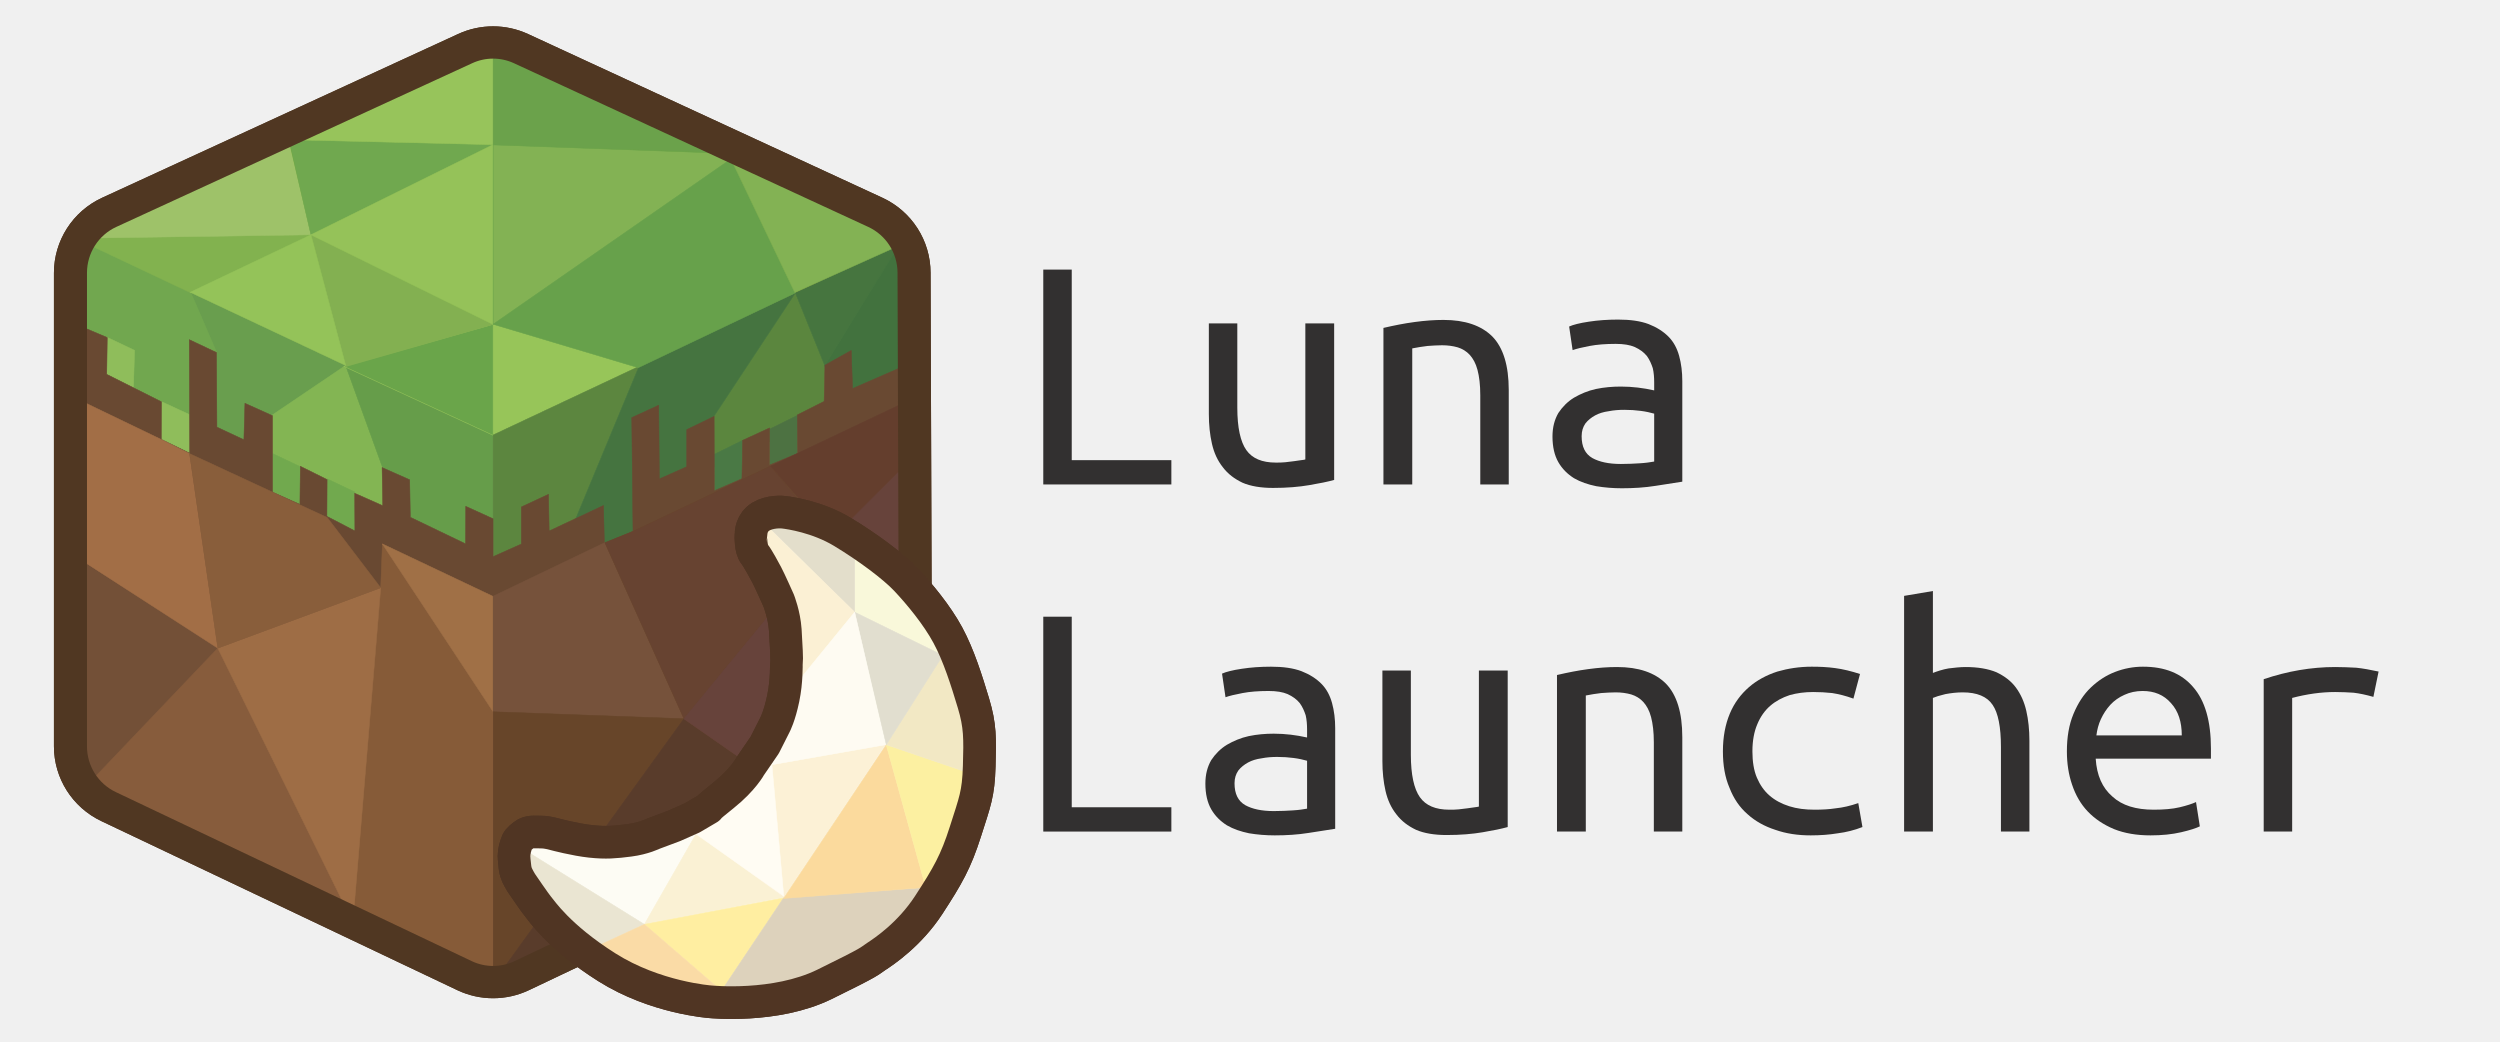
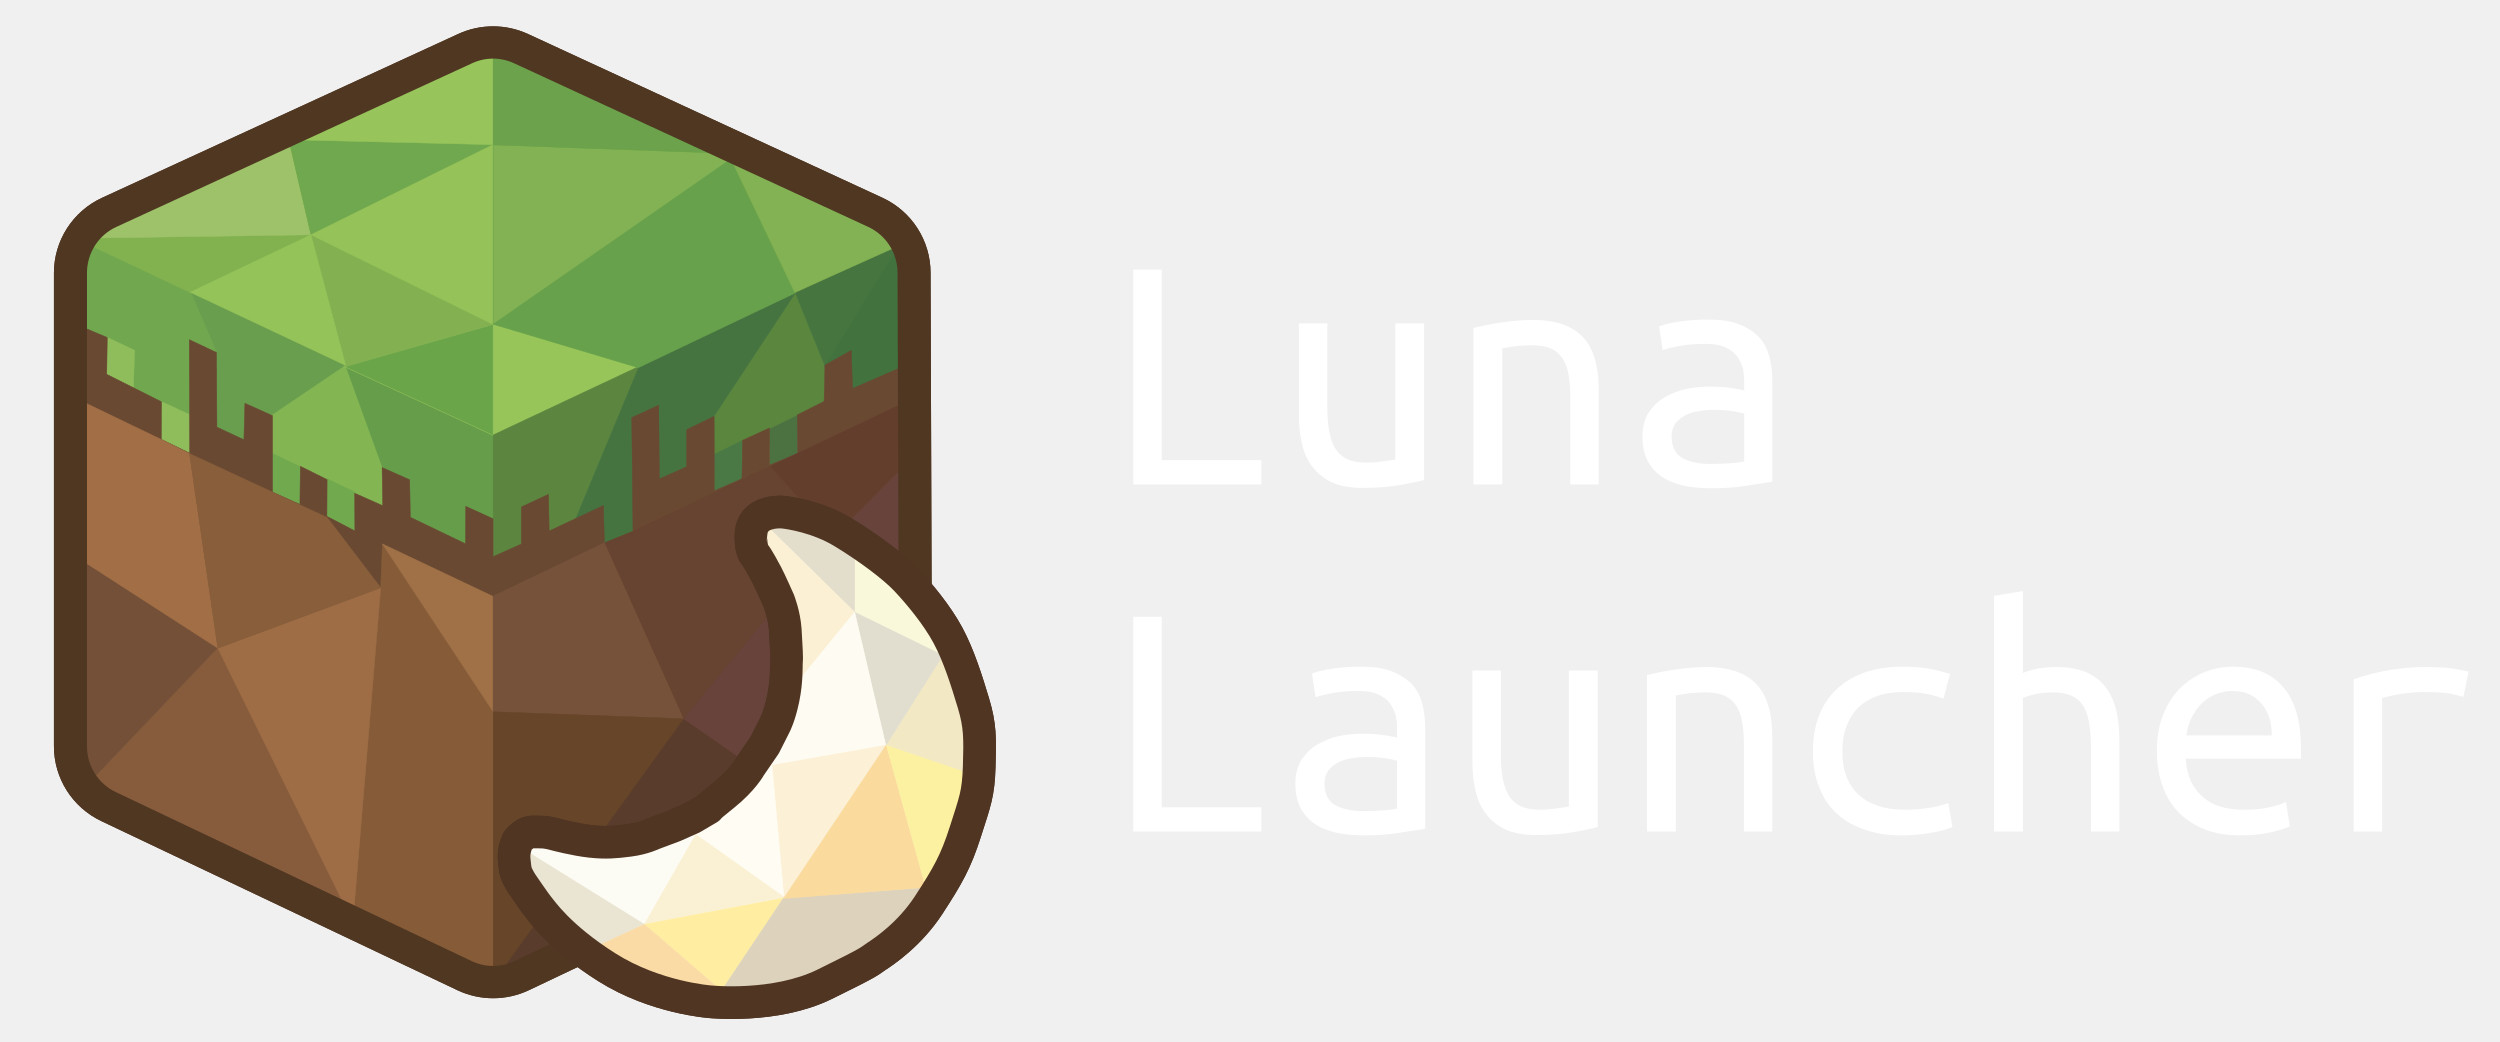
<svg xmlns="http://www.w3.org/2000/svg" width="100%" height="100%" viewBox="0 0 3000 1250" version="1.1" xml:space="preserve" style="fill-rule:evenodd;clip-rule:evenodd;stroke-linecap:round;stroke-linejoin:round;stroke-miterlimit:1;">
  <g id="Icon" transform="matrix(1,0,0,1,-880.7764,-10.25594)">
    <g id="Cube" transform="matrix(1,0,0,1,875,0)">
      <g transform="matrix(1.211205,0,0,1.183148,-469.7625,-193.7943)">
        <path d="M853.515,221.737C871.069,213.47 891.28,213.488 908.821,221.785C981.267,256.052 1176.769,348.526 1259.864,387.83C1283.168,398.853 1298.123,422.702 1298.209,448.983C1298.557,554.349 1299.445,824.107 1299.792,929.285C1299.878,955.473 1285.186,979.357 1262.079,990.591C1179.126,1030.922 982.888,1126.333 909.514,1162.007C891.583,1170.725 870.773,1170.725 852.842,1162.007C779.427,1126.313 583.008,1030.814 500.137,990.523C477.103,979.323 462.423,955.55 462.423,929.445L462.423,449.224C462.423,422.819 477.438,398.83 500.871,387.795C584.418,348.453 780.847,255.956 853.515,221.737Z" style="fill:rgb(135,92,60);stroke:rgb(80,55,34);stroke-width:32.74px;" />
      </g>
      <path d="M90.327,523.768L90.327,320.594L120.723,273.272L366.075,160.112L597.439,61.233L728.702,98.389L863.979,176.572L1002.343,226.98L1063.038,272.244L1104.723,348.884L1104.723,562.859L597.525,792.685L172.16,670.362L90.327,523.768Z" style="fill:rgb(113,166,79);stroke:rgb(134,91,56);stroke-width:0.6px;" />
      <path d="M1080.886,305.058L597.525,531.998L110.364,303.62L100.884,294.14L159.3,255.27L415.454,137.995L591.366,61.233L1046.579,257.841L1080.886,305.058Z" style="fill:rgb(113,166,44);stroke:rgb(134,91,56);stroke-width:0.6px;" />
      <g>
        <path d="M862.17,510.406L862.515,555.625L862.687,570.554L996.187,509.802L994.806,491.68L995.669,448.754L960.374,361.201L862.17,510.406Z" style="fill:rgb(91,134,62);stroke:rgb(91,134,62);stroke-width:0.6px;" />
        <path d="M896.857,538.687L862.855,555.491L863.162,599.261L896.299,584.966L896.857,538.687Z" style="fill:rgb(74,121,69);stroke:rgb(74,121,69);stroke-width:0.6px;" />
        <g transform="matrix(1,0,0,1,66.41335,-30.28708)">
          <path d="M896.857,538.687L862.855,555.491L863.162,599.261L896.299,584.966L896.857,538.687Z" style="fill:rgb(77,114,66);stroke:rgb(77,114,66);stroke-width:0.6px;" />
        </g>
        <path d="M234.122,360.941L265.472,432.405L263.112,551.231L293.619,551.062L332.553,508.4L420.535,448.754L234.122,360.941Z" style="fill:rgb(105,158,78);stroke:rgb(105,158,78);stroke-width:0.6px;" />
        <path d="M420.535,448.754L465.874,573.647L467.896,631.29L318.564,568.974L332.385,508.4L420.535,448.754Z" style="fill:rgb(131,181,83);stroke:rgb(131,181,83);stroke-width:0.6px;" />
        <path d="M597.525,531.803L597.525,704.958L467.896,631.29L464.96,571.52L420.535,448.754L597.525,531.803Z" style="fill:rgb(102,157,74);stroke:rgb(102,157,74);stroke-width:0.6px;" />
        <path d="M597.525,399.342L418.428,449.923L597.525,532.656L772.615,449.923L597.525,399.342Z" style="fill:rgb(106,165,74);stroke:rgb(151,197,89);stroke-width:0.6px;" />
        <path d="M597.525,399.342L597.525,532.235L771.624,450.135L597.525,399.342Z" style="fill:rgb(151,197,89);stroke:rgb(151,197,89);stroke-width:0.6px;" />
        <path d="M772.615,449.923L697.145,631.29L693.774,655.168L597.525,704.958L597.525,532.235L772.615,449.923Z" style="fill:rgb(92,134,63);stroke:rgb(92,134,63);stroke-width:0.6px;" />
        <path d="M960.248,361.679L772.615,449.923L696.729,632.512L700.982,689.122L788.41,657.089L845.611,561.021L862.635,509.614L960.248,361.679Z" style="fill:rgb(69,116,64);stroke:rgb(69,116,64);stroke-width:0.6px;" />
        <path d="M995.449,448.754L1085.34,303.134L960.248,361.679L995.449,448.754Z" style="fill:rgb(70,117,63);stroke:rgb(70,117,63);stroke-width:0.6px;" />
        <path d="M995.449,448.754L1001.517,494.782L1104.723,463.601L1104.552,295.223L1078.711,313.594L995.449,448.754Z" style="fill:rgb(66,114,62);stroke:rgb(66,114,62);stroke-width:0.6px;" />
        <path d="M234.835,361.679L103.558,298.872L90.327,402.427L109.487,404.688L167.089,430.145L165.795,475.019L164.932,490.121L232.944,514.499L265.466,432.518L234.835,361.679Z" style="fill:rgb(113,167,79);stroke:rgb(113,167,79);stroke-width:0.6px;" />
        <path d="M378.889,292.008L234.835,361.679L94.33,295.223L378.889,292.008Z" style="fill:rgb(130,178,79);stroke:rgb(130,178,79);stroke-width:0.6px;" />
        <path d="M378.889,292.008L350.651,173.087L106.68,282.853L99.096,296.126L378.889,292.008Z" style="fill:rgb(158,194,105);stroke:rgb(158,194,105);stroke-width:0.6px;" />
        <path d="M597.439,183.832L378.889,292.008L352.548,177.933L597.439,183.832Z" style="fill:rgb(112,168,79);stroke:rgb(112,168,79);stroke-width:0.6px;" />
        <path d="M597.439,61.233L352.548,177.933L597.439,183.832L597.439,61.233Z" style="fill:rgb(151,196,91);stroke:rgb(151,196,91);stroke-width:0.6px;" />
        <path d="M378.889,292.008L597.439,399.571L420.535,450.135L378.889,292.008Z" style="fill:rgb(131,176,81);stroke:rgb(131,176,81);stroke-width:0.6px;" />
        <path d="M234.122,360.941L420.535,448.754L378.889,292.008L234.122,360.941Z" style="fill:rgb(148,195,89);stroke:rgb(148,195,89);stroke-width:0.6px;" />
        <path d="M597.439,183.87L378.889,292.008L597.525,399.609L597.439,183.87Z" style="fill:rgb(149,194,89);stroke:rgb(149,194,89);stroke-width:0.6px;" />
        <path d="M597.525,184.13L889.614,194.227L597.525,57.095L597.525,184.13Z" style="fill:rgb(107,162,75);stroke:rgb(107,162,75);stroke-width:0.6px;" />
        <path d="M167.252,430.68L165.902,475.535L133.64,459.028L134.071,414.931L167.252,430.68Z" style="fill:rgb(143,189,91);stroke:rgb(143,189,91);stroke-width:0.6px;" />
        <g transform="matrix(1,0,0,1,199.1475,139.7327)">
          <path d="M167.252,430.68L165.902,475.535L133.64,459.028L134.071,414.931L167.252,430.68Z" style="fill:rgb(113,169,78);stroke:rgb(113,169,78);stroke-width:0.6px;" />
        </g>
        <g transform="matrix(1,0,0,1,264.4088,170.0347)">
          <path d="M167.252,430.68L165.902,475.535L133.64,459.028L134.071,414.931L167.252,430.68Z" style="fill:rgb(113,169,78);stroke:rgb(113,169,78);stroke-width:0.6px;" />
        </g>
        <g transform="matrix(1,0,0,1,65.42384,77.29155)">
          <path d="M167.468,430.356L167.52,476.182L133.64,459.028L134.071,414.931L167.468,430.356Z" style="fill:rgb(143,189,91);stroke:rgb(143,189,91);stroke-width:0.6px;" />
        </g>
        <path d="M597.439,399.342L771.624,451.493L960.248,361.679L881.38,196.217L597.439,399.342Z" style="fill:rgb(103,161,75);stroke:rgb(103,161,75);stroke-width:0.6px;" />
        <path d="M959.563,361.224L1104.552,295.969L879.966,194.836L959.563,361.224Z" style="fill:rgb(131,178,84);stroke:rgb(127,174,78);stroke-width:0.6px;" />
        <path d="M597.525,184.13L597.525,399.342L891.774,194.836L597.525,184.13Z" style="fill:rgb(131,178,84);stroke:rgb(103,161,75);stroke-width:0.6px;" />
      </g>
      <path d="M90.327,396.602L134.489,415.298L133.837,459.456L199.576,492.421L199.323,537.676L233.454,554.109L232.948,417.839L265.562,433.261L266.068,522.76L298.429,537.929L299.693,494.191L332.813,509.107L332.813,600.881L365.68,615.545L366.185,569.784L398.293,585.712L398.049,629.855L431.661,647.367L431.413,602.145L465.038,617.062L464.28,571.301L497.399,585.965L498.158,630.967L564.397,662.822L564.65,617.82L597.439,632.737L597.439,678.245L631.394,663.075L631.394,618.579L664.008,603.409L664.767,647.4L729.995,616.809L731.006,662.317L765.39,647.906L763.873,511.383L796.234,496.466L796.992,584.954L829.859,570.29L829.859,525.793L862.726,509.866L862.979,599.112L896.098,584.701L896.857,538.687L929.218,523.771L929.218,568.267L962.843,554.362L962.59,508.096L994.698,491.915L995.71,448.43L1027.312,430.733L1028.829,476.493L1104.723,443.374L1104.723,913.164L1090.848,958.47L1040.975,989.208L597.439,1188.767L102.278,950.692L90.327,716.635L90.327,396.602Z" style="fill:rgb(105,73,50);stroke:rgb(105,73,50);stroke-width:0.6px;" />
      <g>
        <path d="M462.625,715.588L464.662,662.955L597.525,864.706L597.525,1191.35L427.751,1121.909L462.625,715.588Z" style="fill:rgb(134,91,56);stroke:rgb(134,91,56);stroke-width:0.6px;" />
        <path d="M267.141,788.077L115.351,952.574L90.327,924.98L90.327,675.174" style="fill:rgb(115,80,55);stroke:rgb(115,80,55);stroke-width:0.6px;" />
        <path d="M98.762,489.243L199.323,537.676L233.01,554.47L267.141,788.077L90.327,674.055L81.739,669.098L80.186,594.331L79.461,485.598L79.875,478.763L98.762,489.243Z" style="fill:rgb(162,110,70);stroke:rgb(162,110,70);stroke-width:0.6px;" />
        <path d="M267.141,788.077L425.615,1110.197L352.533,1089.702L206.638,1008.664L122.634,967.404L110.364,952.574L267.141,788.077Z" style="fill:rgb(135,92,60);stroke:rgb(135,92,60);stroke-width:0.6px;" />
        <path d="M462.625,715.588L267.141,788.077L429.196,1117.092L462.625,715.588Z" style="fill:rgb(158,109,69);stroke:rgb(158,109,69);stroke-width:0.6px;" />
        <path d="M398.454,631.312L233.326,554.664L267.141,788.077L462.625,715.588L398.454,631.312Z" style="fill:rgb(137,94,59);stroke:rgb(137,94,59);stroke-width:0.6px;" />
        <path d="M464.67,662.971L597.525,725.967L597.525,864.364L464.67,662.971Z" style="fill:rgb(160,112,70);stroke:rgb(160,112,70);stroke-width:0.6px;" />
        <path d="M826.485,872.758L597.525,864.364L597.525,725.731L731.452,661.44L826.485,872.758Z" style="fill:rgb(118,82,59);stroke:rgb(118,82,59);stroke-width:0.6px;" />
        <path d="M597.525,1191.35L826.485,872.758L597.525,864.364" style="fill:rgb(103,69,41);stroke:rgb(103,69,41);stroke-width:0.6px;" />
        <path d="M826.485,872.758L731.587,661.44L765.07,647.979L930.095,569.548L962.488,608.261L1005.151,655.138L826.485,872.758Z" style="fill:rgb(103,67,49);stroke:rgb(103,67,44);stroke-width:0.6px;" />
        <g transform="matrix(2.767426,0,0,2.767426,-1460.751,-1542.534)">
          <path d="M826.485,872.758L891.045,917.729L751.44,987.88L743.751,991.069L743.72,986.947L749.49,979.312L826.485,872.758Z" style="fill:rgb(89,60,43);stroke:rgb(89,60,43);stroke-width:0.22px;" />
        </g>
        <path d="M826.485,872.758L1005.151,997.211L1104.552,936.281L1104.552,907.147L1104.723,488.543L1084.336,496.549L930.537,569.548L1005.151,655.404L826.485,872.758Z" style="fill:rgb(100,62,45);stroke:rgb(100,62,45);stroke-width:0.6px;" />
        <path d="M826.485,872.758L1005.151,655.615L1113.561,547.205L1115.787,661.936L1115.787,932.243L1095.562,961.317L1027.932,997.211L1005.151,997.211L826.485,872.758Z" style="fill:rgb(103,67,59);stroke:rgb(103,67,59);stroke-width:0.6px;" />
      </g>
      <g transform="matrix(1.211205,0,0,1.183148,-469.7625,-193.7943)">
        <path d="M853.515,221.737C871.069,213.47 891.28,213.488 908.821,221.785C981.267,256.052 1176.769,348.526 1259.864,387.83C1283.168,398.853 1298.123,422.702 1298.209,448.983C1298.557,554.349 1299.445,824.107 1299.792,929.285C1299.878,955.473 1285.186,979.357 1262.079,990.591C1179.126,1030.922 982.888,1126.333 909.514,1162.007C891.583,1170.725 870.773,1170.725 852.842,1162.007C779.427,1126.313 583.008,1030.814 500.137,990.523C477.103,979.323 462.423,955.55 462.423,929.445L462.423,449.224C462.423,422.819 477.438,398.83 500.871,387.795C584.418,348.453 780.847,255.956 853.515,221.737Z" style="fill:none;stroke:rgb(80,55,34);stroke-width:32.74px;" />
      </g>
    </g>
    <g id="Luna" transform="matrix(1,0,0,1,875,0)">
      <path d="M631.284,1069.574C631.284,1069.574 648.476,1094.856 651.813,1098.598C655.15,1102.34 675.78,1134.195 734.03,1171.006C792.28,1207.817 858.014,1212.368 858.014,1212.368C858.014,1212.368 935.928,1220.502 995.183,1191.467C1054.438,1162.432 1047.525,1164.408 1057.204,1158.087C1066.882,1151.766 1097.299,1131.422 1120.211,1096.264C1143.123,1061.106 1152.802,1044.12 1164.258,1008.172C1175.713,972.224 1179.861,963.138 1180.849,929.758C1181.836,896.378 1182.034,880.971 1173.936,854.109C1165.838,827.247 1156.357,796.829 1143.123,772.337C1129.89,747.845 1108.607,722.389 1093.3,706.094C1077.992,689.799 1046.636,666.591 1016.762,648.568C986.888,630.544 953.804,625.875 946.644,625C939.484,624.125 923.929,624.866 915.041,633.013C906.153,641.161 907.14,652.024 906.894,653.012C906.647,653.999 906.647,669.307 911.091,674.985C915.535,680.664 922.695,694.243 925.904,700.169C929.114,706.094 940.224,731.031 940.224,731.031C940.224,731.031 946.891,747.82 948.125,766.337C949.36,784.854 950.1,802.137 949.606,805.346C949.113,808.556 950.1,826.826 945.656,848.306C941.212,869.786 935.78,879.909 935.78,879.909L923.436,904.351L906.153,929.535C906.153,929.535 897.511,945.83 874.056,964.594C850.601,983.358 856.033,980.148 856.033,980.148L836.281,991.753L814.555,1001.381L790.112,1010.517C790.112,1010.517 778.261,1016.442 760.978,1018.664C743.696,1020.886 733.079,1021.874 714.562,1019.899C696.045,1017.923 671.849,1011.504 671.849,1011.504C671.849,1011.504 662.941,1008.778 655.761,1008.778C648.581,1008.778 640.491,1007.362 634.423,1012.216C628.355,1017.07 626.903,1018.183 625,1024.25C623.097,1030.318 621.984,1035.476 622.894,1043.06C623.805,1050.645 623.667,1052.465 625,1057.016C626.333,1061.567 631.284,1069.574 631.284,1069.574Z" style="fill:rgb(250,250,240);stroke:rgb(80,53,35);stroke-width:39.2px;" />
      <g>
        <path d="M630.47,1026.471L779.017,1119.467L848.559,998.489L630.47,1026.471Z" style="fill:rgb(253,252,244);stroke:rgb(253,252,244);stroke-width:0.6px;" />
        <path d="M779.017,1119.467L946.38,1087.018L841.612,1010.027L779.017,1119.467Z" style="fill:rgb(250,241,212);stroke:rgb(250,241,212);stroke-width:0.6px;" />
        <path d="M946.38,1087.018L932.024,923.748L838.27,999.857L842.484,1010.128L946.38,1087.018Z" style="fill:rgb(252,241,214);stroke:rgb(252,241,214);stroke-width:0.6px;" />
        <path d="M1068.212,903.929L946.38,1087.018L932.059,927.894L1068.212,903.929Z" style="fill:rgb(252,241,214);stroke:rgb(252,241,214);stroke-width:0.6px;" />
        <path d="M946.082,1087.783L779.017,1119.467L871.603,1199.296L946.082,1087.783Z" style="fill:rgb(255,238,161);stroke:rgb(255,238,161);stroke-width:0.6px;" />
        <path d="M714.002,1149.506L779.017,1119.467L630.47,1027.293L627.55,1068.854L714.002,1149.506Z" style="fill:rgb(234,229,210);stroke:rgb(234,229,210);stroke-width:0.6px;" />
        <path d="M871.487,1199.296L841.992,1209.682L766.146,1187.824L714.002,1149.506L779.017,1119.467L871.487,1199.296Z" style="fill:rgb(250,219,166);stroke:rgb(250,219,166);stroke-width:0.6px;" />
        <path d="M871.487,1209.682L871.487,1199.296L946.082,1087.783L1119.303,1075.109L1133.524,1087.783L1055.045,1169.389L965.768,1199.296L871.487,1209.682Z" style="fill:rgb(221,210,188);stroke:rgb(221,210,188);stroke-width:0.6px;" />
        <path d="M1116.669,1075.109L1069.266,903.929L946.082,1088.4L1116.669,1075.109Z" style="fill:rgb(251,218,157);stroke:rgb(251,218,157);stroke-width:0.6px;" />
        <path d="M1069.266,903.929L1171.184,938.692L1175.134,961.867L1150.642,1041.136L1116.669,1075.109L1069.266,903.929Z" style="fill:rgb(252,240,161);stroke:rgb(252,240,161);stroke-width:0.6px;" />
        <path d="M1171.184,938.692L1169.077,838.09L1147.218,789.633L1136.684,796.217L1069.266,903.929L1171.184,938.692Z" style="fill:rgb(242,232,196);stroke:rgb(242,232,196);stroke-width:0.6px;" />
        <path d="M1147.218,789.633L1062.155,673.231L1031.376,662.434L1031.376,745.127L1136.684,796.744L1147.218,789.633Z" style="fill:rgb(249,248,218);stroke:rgb(249,248,218);stroke-width:0.6px;" />
        <path d="M923.631,630.305L1031.376,662.434L1031.376,744.863L924.158,639.208L923.631,630.305Z" style="fill:rgb(227,222,203);stroke:rgb(227,222,203);stroke-width:0.6px;" />
        <path d="M906.777,652.953L946.082,755.134L953.917,815.179L958.131,835.194L1031.376,744.863L923.631,639.208L906.777,652.953Z" style="fill:rgb(251,240,212);stroke:rgb(251,240,212);stroke-width:0.6px;" />
        <path d="M1069.266,903.929L1031.376,744.863L1137.211,796.744L1069.266,903.929Z" style="fill:rgb(225,222,207);stroke:rgb(225,222,207);stroke-width:0.6px;" />
        <path d="M836.198,1007.69L946.28,1085.643L932.059,927.894L836.198,1007.69Z" style="fill:rgb(255,252,243);stroke:rgb(255,252,243);stroke-width:0.6px;" />
        <path d="M957.604,835.194L932.059,927.894L1068.212,903.929L1031.376,744.863L957.604,835.194Z" style="fill:rgb(254,251,242);stroke:rgb(254,251,242);stroke-width:0.6px;" />
      </g>
      <path d="M631.284,1069.574C631.284,1069.574 648.476,1094.856 651.813,1098.598C655.15,1102.34 675.78,1134.195 734.03,1171.006C792.28,1207.817 858.014,1212.368 858.014,1212.368C858.014,1212.368 935.928,1220.502 995.183,1191.467C1054.438,1162.432 1047.525,1164.408 1057.204,1158.087C1066.882,1151.766 1097.299,1131.422 1120.211,1096.264C1143.123,1061.106 1152.802,1044.12 1164.258,1008.172C1175.713,972.224 1179.861,963.138 1180.849,929.758C1181.836,896.378 1182.034,880.971 1173.936,854.109C1165.838,827.247 1156.357,796.829 1143.123,772.337C1129.89,747.845 1108.607,722.389 1093.3,706.094C1077.992,689.799 1046.636,666.591 1016.762,648.568C986.888,630.544 953.804,625.875 946.644,625C939.484,624.125 923.929,624.866 915.041,633.013C906.153,641.161 907.14,652.024 906.894,653.012C906.647,653.999 906.647,669.307 911.091,674.985C915.535,680.664 922.695,694.243 925.904,700.169C929.114,706.094 940.224,731.031 940.224,731.031C940.224,731.031 946.891,747.82 948.125,766.337C949.36,784.854 950.1,802.137 949.606,805.346C949.113,808.556 950.1,826.826 945.656,848.306C941.212,869.786 935.78,879.909 935.78,879.909L923.436,904.351L906.153,929.535C906.153,929.535 897.511,945.83 874.056,964.594C850.601,983.358 856.033,980.148 856.033,980.148L836.281,991.753L814.555,1001.381L790.112,1010.517C790.112,1010.517 778.261,1016.442 760.978,1018.664C743.696,1020.886 733.079,1021.874 714.562,1019.899C696.045,1017.923 671.849,1011.504 671.849,1011.504C671.849,1011.504 662.941,1008.778 655.761,1008.778C648.581,1008.778 640.491,1007.362 634.423,1012.216C628.355,1017.07 626.903,1018.183 625,1024.25C623.097,1030.318 621.984,1035.476 622.894,1043.06C623.805,1050.645 623.667,1052.465 625,1057.016C626.333,1061.567 631.284,1069.574 631.284,1069.574Z" style="fill:none;stroke:rgb(80,53,35);stroke-width:39.2px;" />
    </g>
  </g>
-   <g transform="matrix(0.948258,0,0,0.948258,76.70876,55.15217)">
+   <g transform="matrix(0.948258,0,0,0.948258,184.7088,55.15217)">
    <g transform="matrix(439.2544,0,0,439.2544,1199.377,554.9065)">
-       <path d="M0.46,-0.07L0.46,-0L0.091,-0L0.091,-0.619L0.173,-0.619L0.173,-0.07L0.46,-0.07Z" style="fill:rgb(50,48,48);fill-rule:nonzero;" />
+       <path d="M0.46,-0.07L0.46,-0L0.091,-0L0.091,-0.619L0.173,-0.619L0.173,-0.07L0.46,-0.07Z" style="fill:white;fill-rule:nonzero;" />
    </g>
    <g transform="matrix(439.2544,0,0,439.2544,1419.004,554.9065)">
-       <path d="M0.429,-0.013C0.411,-0.008 0.387,-0.003 0.357,0.002C0.328,0.007 0.293,0.01 0.253,0.01C0.218,0.01 0.188,0.005 0.165,-0.005C0.142,-0.016 0.123,-0.03 0.108,-0.05C0.093,-0.069 0.083,-0.091 0.077,-0.117C0.071,-0.143 0.068,-0.172 0.068,-0.203L0.068,-0.464L0.15,-0.464L0.15,-0.221C0.15,-0.164 0.159,-0.123 0.176,-0.099C0.193,-0.075 0.221,-0.063 0.261,-0.063C0.27,-0.063 0.279,-0.063 0.288,-0.064C0.296,-0.065 0.305,-0.066 0.313,-0.067C0.321,-0.068 0.328,-0.069 0.334,-0.07C0.34,-0.071 0.344,-0.071 0.346,-0.072L0.346,-0.464L0.429,-0.464L0.429,-0.013Z" style="fill:rgb(50,48,48);fill-rule:nonzero;" />
+       <path d="M0.429,-0.013C0.411,-0.008 0.387,-0.003 0.357,0.002C0.328,0.007 0.293,0.01 0.253,0.01C0.218,0.01 0.188,0.005 0.165,-0.005C0.142,-0.016 0.123,-0.03 0.108,-0.05C0.093,-0.069 0.083,-0.091 0.077,-0.117C0.071,-0.143 0.068,-0.172 0.068,-0.203L0.068,-0.464L0.15,-0.464L0.15,-0.221C0.15,-0.164 0.159,-0.123 0.176,-0.099C0.193,-0.075 0.221,-0.063 0.261,-0.063C0.27,-0.063 0.279,-0.063 0.288,-0.064C0.296,-0.065 0.305,-0.066 0.313,-0.067C0.321,-0.068 0.328,-0.069 0.334,-0.07C0.34,-0.071 0.344,-0.071 0.346,-0.072L0.346,-0.464L0.429,-0.464L0.429,-0.013Z" style="fill:white;fill-rule:nonzero;" />
    </g>
    <g transform="matrix(439.2544,0,0,439.2544,1638.631,554.9065)">
-       <path d="M0.071,-0.451C0.101,-0.458 0.131,-0.464 0.161,-0.468C0.19,-0.472 0.218,-0.474 0.244,-0.474C0.306,-0.474 0.353,-0.458 0.385,-0.426C0.416,-0.394 0.432,-0.343 0.432,-0.272L0.432,-0L0.35,-0L0.35,-0.257C0.35,-0.287 0.347,-0.311 0.342,-0.33C0.337,-0.349 0.329,-0.363 0.32,-0.373C0.31,-0.384 0.298,-0.391 0.285,-0.395C0.271,-0.399 0.256,-0.401 0.24,-0.401C0.227,-0.401 0.212,-0.4 0.198,-0.399C0.183,-0.397 0.168,-0.395 0.154,-0.392L0.154,-0L0.071,-0L0.071,-0.451Z" style="fill:rgb(50,48,48);fill-rule:nonzero;" />
+       <path d="M0.071,-0.451C0.101,-0.458 0.131,-0.464 0.161,-0.468C0.19,-0.472 0.218,-0.474 0.244,-0.474C0.306,-0.474 0.353,-0.458 0.385,-0.426C0.416,-0.394 0.432,-0.343 0.432,-0.272L0.432,-0L0.35,-0L0.35,-0.257C0.35,-0.287 0.347,-0.311 0.342,-0.33C0.337,-0.349 0.329,-0.363 0.32,-0.373C0.31,-0.384 0.298,-0.391 0.285,-0.395C0.271,-0.399 0.256,-0.401 0.24,-0.401C0.227,-0.401 0.212,-0.4 0.198,-0.399C0.183,-0.397 0.168,-0.395 0.154,-0.392L0.154,-0L0.071,-0L0.071,-0.451Z" style="fill:white;fill-rule:nonzero;" />
    </g>
    <g transform="matrix(439.2544,0,0,439.2544,1858.259,554.9065)">
-       <path d="M0.255,-0.059C0.276,-0.059 0.294,-0.06 0.31,-0.061C0.327,-0.062 0.34,-0.064 0.351,-0.066L0.351,-0.204C0.34,-0.207 0.328,-0.21 0.312,-0.212C0.297,-0.214 0.282,-0.215 0.265,-0.215C0.25,-0.215 0.235,-0.214 0.22,-0.211C0.205,-0.209 0.192,-0.205 0.181,-0.199C0.17,-0.193 0.16,-0.185 0.153,-0.176C0.146,-0.166 0.142,-0.154 0.142,-0.139C0.142,-0.109 0.152,-0.088 0.173,-0.076C0.193,-0.065 0.22,-0.059 0.255,-0.059ZM0.247,-0.475C0.282,-0.475 0.311,-0.471 0.335,-0.462C0.358,-0.453 0.377,-0.441 0.392,-0.426C0.407,-0.411 0.417,-0.392 0.423,-0.37C0.429,-0.348 0.432,-0.324 0.432,-0.298L0.432,-0.008C0.413,-0.005 0.387,-0.001 0.355,0.004C0.324,0.009 0.291,0.011 0.258,0.011C0.233,0.011 0.208,0.009 0.184,0.005C0.16,0 0.139,-0.007 0.12,-0.018C0.101,-0.03 0.086,-0.045 0.075,-0.064C0.064,-0.083 0.058,-0.108 0.058,-0.138C0.058,-0.165 0.064,-0.187 0.075,-0.206C0.087,-0.224 0.102,-0.239 0.12,-0.25C0.139,-0.261 0.16,-0.27 0.183,-0.275C0.207,-0.28 0.231,-0.282 0.255,-0.282C0.288,-0.282 0.32,-0.278 0.351,-0.271L0.351,-0.294C0.351,-0.308 0.35,-0.322 0.347,-0.335C0.343,-0.347 0.338,-0.359 0.33,-0.37C0.321,-0.381 0.31,-0.389 0.295,-0.396C0.281,-0.402 0.263,-0.405 0.24,-0.405C0.211,-0.405 0.186,-0.403 0.165,-0.399C0.144,-0.395 0.127,-0.391 0.116,-0.387L0.106,-0.455C0.117,-0.46 0.136,-0.465 0.163,-0.469C0.189,-0.473 0.217,-0.475 0.247,-0.475Z" style="fill:rgb(50,48,48);fill-rule:nonzero;" />
+       <path d="M0.255,-0.059C0.276,-0.059 0.294,-0.06 0.31,-0.061C0.327,-0.062 0.34,-0.064 0.351,-0.066L0.351,-0.204C0.34,-0.207 0.328,-0.21 0.312,-0.212C0.297,-0.214 0.282,-0.215 0.265,-0.215C0.25,-0.215 0.235,-0.214 0.22,-0.211C0.205,-0.209 0.192,-0.205 0.181,-0.199C0.17,-0.193 0.16,-0.185 0.153,-0.176C0.146,-0.166 0.142,-0.154 0.142,-0.139C0.142,-0.109 0.152,-0.088 0.173,-0.076C0.193,-0.065 0.22,-0.059 0.255,-0.059ZM0.247,-0.475C0.282,-0.475 0.311,-0.471 0.335,-0.462C0.358,-0.453 0.377,-0.441 0.392,-0.426C0.407,-0.411 0.417,-0.392 0.423,-0.37C0.429,-0.348 0.432,-0.324 0.432,-0.298L0.432,-0.008C0.413,-0.005 0.387,-0.001 0.355,0.004C0.324,0.009 0.291,0.011 0.258,0.011C0.233,0.011 0.208,0.009 0.184,0.005C0.16,0 0.139,-0.007 0.12,-0.018C0.101,-0.03 0.086,-0.045 0.075,-0.064C0.064,-0.083 0.058,-0.108 0.058,-0.138C0.058,-0.165 0.064,-0.187 0.075,-0.206C0.087,-0.224 0.102,-0.239 0.12,-0.25C0.139,-0.261 0.16,-0.27 0.183,-0.275C0.207,-0.28 0.231,-0.282 0.255,-0.282C0.288,-0.282 0.32,-0.278 0.351,-0.271L0.351,-0.294C0.351,-0.308 0.35,-0.322 0.347,-0.335C0.343,-0.347 0.338,-0.359 0.33,-0.37C0.321,-0.381 0.31,-0.389 0.295,-0.396C0.281,-0.402 0.263,-0.405 0.24,-0.405C0.211,-0.405 0.186,-0.403 0.165,-0.399C0.144,-0.395 0.127,-0.391 0.116,-0.387L0.106,-0.455C0.117,-0.46 0.136,-0.465 0.163,-0.469C0.189,-0.473 0.217,-0.475 0.247,-0.475Z" style="fill:white;fill-rule:nonzero;" />
    </g>
    <g transform="matrix(439.2544,0,0,439.2544,1199.377,994.161)">
-       <path d="M0.46,-0.07L0.46,-0L0.091,-0L0.091,-0.619L0.173,-0.619L0.173,-0.07L0.46,-0.07Z" style="fill:rgb(50,48,48);fill-rule:nonzero;" />
+       <path d="M0.46,-0.07L0.46,-0L0.091,-0L0.091,-0.619L0.173,-0.619L0.173,-0.07L0.46,-0.07Z" style="fill:white;fill-rule:nonzero;" />
    </g>
    <g transform="matrix(439.2544,0,0,439.2544,1419.004,994.161)">
-       <path d="M0.255,-0.059C0.276,-0.059 0.294,-0.06 0.31,-0.061C0.327,-0.062 0.34,-0.064 0.351,-0.066L0.351,-0.204C0.34,-0.207 0.328,-0.21 0.312,-0.212C0.297,-0.214 0.282,-0.215 0.265,-0.215C0.25,-0.215 0.235,-0.214 0.22,-0.211C0.205,-0.209 0.192,-0.205 0.181,-0.199C0.17,-0.193 0.16,-0.185 0.153,-0.176C0.146,-0.166 0.142,-0.154 0.142,-0.139C0.142,-0.109 0.152,-0.088 0.173,-0.076C0.193,-0.065 0.22,-0.059 0.255,-0.059ZM0.247,-0.475C0.282,-0.475 0.311,-0.471 0.335,-0.462C0.358,-0.453 0.377,-0.441 0.392,-0.426C0.407,-0.411 0.417,-0.392 0.423,-0.37C0.429,-0.348 0.432,-0.324 0.432,-0.298L0.432,-0.008C0.413,-0.005 0.387,-0.001 0.355,0.004C0.324,0.009 0.291,0.011 0.258,0.011C0.233,0.011 0.208,0.009 0.184,0.005C0.16,0 0.139,-0.007 0.12,-0.018C0.101,-0.03 0.086,-0.045 0.075,-0.064C0.064,-0.083 0.058,-0.108 0.058,-0.138C0.058,-0.165 0.064,-0.187 0.075,-0.206C0.087,-0.224 0.102,-0.239 0.12,-0.25C0.139,-0.261 0.16,-0.27 0.183,-0.275C0.207,-0.28 0.231,-0.282 0.255,-0.282C0.288,-0.282 0.32,-0.278 0.351,-0.271L0.351,-0.294C0.351,-0.308 0.35,-0.322 0.347,-0.335C0.343,-0.347 0.338,-0.359 0.33,-0.37C0.321,-0.381 0.31,-0.389 0.295,-0.396C0.281,-0.402 0.263,-0.405 0.24,-0.405C0.211,-0.405 0.186,-0.403 0.165,-0.399C0.144,-0.395 0.127,-0.391 0.116,-0.387L0.106,-0.455C0.117,-0.46 0.136,-0.465 0.163,-0.469C0.189,-0.473 0.217,-0.475 0.247,-0.475Z" style="fill:rgb(50,48,48);fill-rule:nonzero;" />
+       <path d="M0.255,-0.059C0.276,-0.059 0.294,-0.06 0.31,-0.061C0.327,-0.062 0.34,-0.064 0.351,-0.066L0.351,-0.204C0.34,-0.207 0.328,-0.21 0.312,-0.212C0.297,-0.214 0.282,-0.215 0.265,-0.215C0.25,-0.215 0.235,-0.214 0.22,-0.211C0.205,-0.209 0.192,-0.205 0.181,-0.199C0.17,-0.193 0.16,-0.185 0.153,-0.176C0.146,-0.166 0.142,-0.154 0.142,-0.139C0.142,-0.109 0.152,-0.088 0.173,-0.076C0.193,-0.065 0.22,-0.059 0.255,-0.059ZM0.247,-0.475C0.282,-0.475 0.311,-0.471 0.335,-0.462C0.358,-0.453 0.377,-0.441 0.392,-0.426C0.407,-0.411 0.417,-0.392 0.423,-0.37C0.429,-0.348 0.432,-0.324 0.432,-0.298L0.432,-0.008C0.413,-0.005 0.387,-0.001 0.355,0.004C0.324,0.009 0.291,0.011 0.258,0.011C0.233,0.011 0.208,0.009 0.184,0.005C0.16,0 0.139,-0.007 0.12,-0.018C0.101,-0.03 0.086,-0.045 0.075,-0.064C0.064,-0.083 0.058,-0.108 0.058,-0.138C0.058,-0.165 0.064,-0.187 0.075,-0.206C0.087,-0.224 0.102,-0.239 0.12,-0.25C0.139,-0.261 0.16,-0.27 0.183,-0.275C0.207,-0.28 0.231,-0.282 0.255,-0.282C0.288,-0.282 0.32,-0.278 0.351,-0.271L0.351,-0.294C0.351,-0.308 0.35,-0.322 0.347,-0.335C0.343,-0.347 0.338,-0.359 0.33,-0.37C0.321,-0.381 0.31,-0.389 0.295,-0.396C0.281,-0.402 0.263,-0.405 0.24,-0.405C0.211,-0.405 0.186,-0.403 0.165,-0.399C0.144,-0.395 0.127,-0.391 0.116,-0.387L0.106,-0.455C0.117,-0.46 0.136,-0.465 0.163,-0.469C0.189,-0.473 0.217,-0.475 0.247,-0.475Z" style="fill:white;fill-rule:nonzero;" />
    </g>
    <g transform="matrix(439.2544,0,0,439.2544,1638.631,994.161)">
-       <path d="M0.429,-0.013C0.411,-0.008 0.387,-0.003 0.357,0.002C0.328,0.007 0.293,0.01 0.253,0.01C0.218,0.01 0.188,0.005 0.165,-0.005C0.142,-0.016 0.123,-0.03 0.108,-0.05C0.093,-0.069 0.083,-0.091 0.077,-0.117C0.071,-0.143 0.068,-0.172 0.068,-0.203L0.068,-0.464L0.15,-0.464L0.15,-0.221C0.15,-0.164 0.159,-0.123 0.176,-0.099C0.193,-0.075 0.221,-0.063 0.261,-0.063C0.27,-0.063 0.279,-0.063 0.288,-0.064C0.296,-0.065 0.305,-0.066 0.313,-0.067C0.321,-0.068 0.328,-0.069 0.334,-0.07C0.34,-0.071 0.344,-0.071 0.346,-0.072L0.346,-0.464L0.429,-0.464L0.429,-0.013Z" style="fill:rgb(50,48,48);fill-rule:nonzero;" />
+       <path d="M0.429,-0.013C0.411,-0.008 0.387,-0.003 0.357,0.002C0.328,0.007 0.293,0.01 0.253,0.01C0.218,0.01 0.188,0.005 0.165,-0.005C0.142,-0.016 0.123,-0.03 0.108,-0.05C0.093,-0.069 0.083,-0.091 0.077,-0.117C0.071,-0.143 0.068,-0.172 0.068,-0.203L0.068,-0.464L0.15,-0.464L0.15,-0.221C0.15,-0.164 0.159,-0.123 0.176,-0.099C0.193,-0.075 0.221,-0.063 0.261,-0.063C0.27,-0.063 0.279,-0.063 0.288,-0.064C0.296,-0.065 0.305,-0.066 0.313,-0.067C0.321,-0.068 0.328,-0.069 0.334,-0.07C0.34,-0.071 0.344,-0.071 0.346,-0.072L0.346,-0.464L0.429,-0.464L0.429,-0.013Z" style="fill:white;fill-rule:nonzero;" />
    </g>
    <g transform="matrix(439.2544,0,0,439.2544,1858.259,994.161)">
-       <path d="M0.071,-0.451C0.101,-0.458 0.131,-0.464 0.161,-0.468C0.19,-0.472 0.218,-0.474 0.244,-0.474C0.306,-0.474 0.353,-0.458 0.385,-0.426C0.416,-0.394 0.432,-0.343 0.432,-0.272L0.432,-0L0.35,-0L0.35,-0.257C0.35,-0.287 0.347,-0.311 0.342,-0.33C0.337,-0.349 0.329,-0.363 0.32,-0.373C0.31,-0.384 0.298,-0.391 0.285,-0.395C0.271,-0.399 0.256,-0.401 0.24,-0.401C0.227,-0.401 0.212,-0.4 0.198,-0.399C0.183,-0.397 0.168,-0.395 0.154,-0.392L0.154,-0L0.071,-0L0.071,-0.451Z" style="fill:rgb(50,48,48);fill-rule:nonzero;" />
+       <path d="M0.071,-0.451C0.101,-0.458 0.131,-0.464 0.161,-0.468C0.19,-0.472 0.218,-0.474 0.244,-0.474C0.306,-0.474 0.353,-0.458 0.385,-0.426C0.416,-0.394 0.432,-0.343 0.432,-0.272L0.432,-0L0.35,-0L0.35,-0.257C0.35,-0.287 0.347,-0.311 0.342,-0.33C0.337,-0.349 0.329,-0.363 0.32,-0.373C0.31,-0.384 0.298,-0.391 0.285,-0.395C0.271,-0.399 0.256,-0.401 0.24,-0.401C0.227,-0.401 0.212,-0.4 0.198,-0.399C0.183,-0.397 0.168,-0.395 0.154,-0.392L0.154,-0L0.071,-0L0.071,-0.451Z" style="fill:white;fill-rule:nonzero;" />
    </g>
    <g transform="matrix(439.2544,0,0,439.2544,2077.886,994.161)">
-       <path d="M0.049,-0.231C0.049,-0.273 0.056,-0.309 0.069,-0.34C0.082,-0.371 0.101,-0.396 0.124,-0.416C0.147,-0.436 0.175,-0.451 0.206,-0.461C0.237,-0.47 0.27,-0.475 0.305,-0.475C0.328,-0.475 0.35,-0.474 0.372,-0.471C0.395,-0.468 0.419,-0.462 0.444,-0.454L0.425,-0.383C0.403,-0.391 0.383,-0.396 0.364,-0.399C0.346,-0.401 0.328,-0.402 0.309,-0.402C0.285,-0.402 0.262,-0.399 0.241,-0.393C0.22,-0.386 0.201,-0.376 0.185,-0.362C0.17,-0.349 0.157,-0.331 0.148,-0.309C0.139,-0.288 0.134,-0.262 0.134,-0.231C0.134,-0.202 0.138,-0.176 0.147,-0.155C0.156,-0.134 0.168,-0.117 0.183,-0.104C0.199,-0.09 0.218,-0.08 0.24,-0.073C0.262,-0.066 0.286,-0.063 0.313,-0.063C0.334,-0.063 0.355,-0.064 0.374,-0.067C0.394,-0.069 0.416,-0.074 0.439,-0.082L0.451,-0.013C0.428,-0.004 0.404,0.002 0.38,0.005C0.356,0.009 0.33,0.011 0.302,0.011C0.265,0.011 0.231,0.006 0.2,-0.005C0.169,-0.015 0.142,-0.03 0.12,-0.05C0.097,-0.07 0.08,-0.095 0.068,-0.126C0.055,-0.156 0.049,-0.191 0.049,-0.231Z" style="fill:rgb(50,48,48);fill-rule:nonzero;" />
+       <path d="M0.049,-0.231C0.049,-0.273 0.056,-0.309 0.069,-0.34C0.082,-0.371 0.101,-0.396 0.124,-0.416C0.147,-0.436 0.175,-0.451 0.206,-0.461C0.237,-0.47 0.27,-0.475 0.305,-0.475C0.328,-0.475 0.35,-0.474 0.372,-0.471C0.395,-0.468 0.419,-0.462 0.444,-0.454L0.425,-0.383C0.403,-0.391 0.383,-0.396 0.364,-0.399C0.346,-0.401 0.328,-0.402 0.309,-0.402C0.285,-0.402 0.262,-0.399 0.241,-0.393C0.22,-0.386 0.201,-0.376 0.185,-0.362C0.17,-0.349 0.157,-0.331 0.148,-0.309C0.139,-0.288 0.134,-0.262 0.134,-0.231C0.134,-0.202 0.138,-0.176 0.147,-0.155C0.156,-0.134 0.168,-0.117 0.183,-0.104C0.199,-0.09 0.218,-0.08 0.24,-0.073C0.262,-0.066 0.286,-0.063 0.313,-0.063C0.334,-0.063 0.355,-0.064 0.374,-0.067C0.394,-0.069 0.416,-0.074 0.439,-0.082L0.451,-0.013C0.428,-0.004 0.404,0.002 0.38,0.005C0.356,0.009 0.33,0.011 0.302,0.011C0.265,0.011 0.231,0.006 0.2,-0.005C0.169,-0.015 0.142,-0.03 0.12,-0.05C0.097,-0.07 0.08,-0.095 0.068,-0.126C0.055,-0.156 0.049,-0.191 0.049,-0.231Z" style="fill:white;fill-rule:nonzero;" />
    </g>
    <g transform="matrix(439.2544,0,0,439.2544,2297.513,994.161)">
-       <path d="M0.071,-0L0.071,-0.679L0.154,-0.693L0.154,-0.457C0.167,-0.462 0.182,-0.467 0.199,-0.47C0.216,-0.472 0.232,-0.474 0.248,-0.474C0.283,-0.474 0.313,-0.469 0.337,-0.459C0.36,-0.448 0.379,-0.434 0.393,-0.415C0.407,-0.396 0.417,-0.374 0.423,-0.348C0.429,-0.322 0.432,-0.293 0.432,-0.262L0.432,-0L0.35,-0L0.35,-0.244C0.35,-0.301 0.342,-0.342 0.326,-0.365C0.31,-0.389 0.281,-0.401 0.24,-0.401C0.223,-0.401 0.206,-0.399 0.19,-0.396C0.173,-0.392 0.161,-0.388 0.154,-0.385L0.154,-0L0.071,-0Z" style="fill:rgb(50,48,48);fill-rule:nonzero;" />
+       <path d="M0.071,-0L0.071,-0.679L0.154,-0.693L0.154,-0.457C0.167,-0.462 0.182,-0.467 0.199,-0.47C0.216,-0.472 0.232,-0.474 0.248,-0.474C0.283,-0.474 0.313,-0.469 0.337,-0.459C0.36,-0.448 0.379,-0.434 0.393,-0.415C0.407,-0.396 0.417,-0.374 0.423,-0.348C0.429,-0.322 0.432,-0.293 0.432,-0.262L0.432,-0L0.35,-0L0.35,-0.244C0.35,-0.301 0.342,-0.342 0.326,-0.365C0.31,-0.389 0.281,-0.401 0.24,-0.401C0.223,-0.401 0.206,-0.399 0.19,-0.396C0.173,-0.392 0.161,-0.388 0.154,-0.385L0.154,-0L0.071,-0Z" style="fill:white;fill-rule:nonzero;" />
    </g>
    <g transform="matrix(439.2544,0,0,439.2544,2517.14,994.161)">
-       <path d="M0.259,-0.475C0.322,-0.475 0.37,-0.456 0.404,-0.416C0.438,-0.377 0.455,-0.318 0.455,-0.239L0.455,-0.21L0.123,-0.21C0.126,-0.162 0.142,-0.126 0.171,-0.101C0.199,-0.075 0.239,-0.063 0.29,-0.063C0.319,-0.063 0.344,-0.065 0.365,-0.07C0.386,-0.075 0.401,-0.08 0.412,-0.085L0.423,-0.015C0.413,-0.01 0.395,-0.004 0.369,0.002C0.343,0.008 0.314,0.011 0.281,0.011C0.241,0.011 0.206,0.005 0.176,-0.007C0.145,-0.02 0.12,-0.037 0.1,-0.058C0.08,-0.079 0.065,-0.105 0.055,-0.135C0.045,-0.164 0.04,-0.196 0.04,-0.231C0.04,-0.272 0.046,-0.308 0.059,-0.339C0.072,-0.37 0.088,-0.395 0.109,-0.415C0.13,-0.435 0.153,-0.45 0.179,-0.46C0.205,-0.47 0.232,-0.475 0.259,-0.475ZM0.371,-0.277C0.371,-0.316 0.361,-0.347 0.34,-0.37C0.319,-0.394 0.292,-0.405 0.258,-0.405C0.239,-0.405 0.221,-0.401 0.206,-0.394C0.19,-0.387 0.176,-0.377 0.165,-0.365C0.154,-0.353 0.145,-0.339 0.138,-0.324C0.131,-0.309 0.127,-0.293 0.125,-0.277L0.371,-0.277Z" style="fill:rgb(50,48,48);fill-rule:nonzero;" />
+       <path d="M0.259,-0.475C0.322,-0.475 0.37,-0.456 0.404,-0.416C0.438,-0.377 0.455,-0.318 0.455,-0.239L0.455,-0.21L0.123,-0.21C0.126,-0.162 0.142,-0.126 0.171,-0.101C0.199,-0.075 0.239,-0.063 0.29,-0.063C0.319,-0.063 0.344,-0.065 0.365,-0.07C0.386,-0.075 0.401,-0.08 0.412,-0.085L0.423,-0.015C0.413,-0.01 0.395,-0.004 0.369,0.002C0.343,0.008 0.314,0.011 0.281,0.011C0.241,0.011 0.206,0.005 0.176,-0.007C0.145,-0.02 0.12,-0.037 0.1,-0.058C0.08,-0.079 0.065,-0.105 0.055,-0.135C0.045,-0.164 0.04,-0.196 0.04,-0.231C0.04,-0.272 0.046,-0.308 0.059,-0.339C0.072,-0.37 0.088,-0.395 0.109,-0.415C0.13,-0.435 0.153,-0.45 0.179,-0.46C0.205,-0.47 0.232,-0.475 0.259,-0.475ZM0.371,-0.277C0.371,-0.316 0.361,-0.347 0.34,-0.37C0.319,-0.394 0.292,-0.405 0.258,-0.405C0.239,-0.405 0.221,-0.401 0.206,-0.394C0.19,-0.387 0.176,-0.377 0.165,-0.365C0.154,-0.353 0.145,-0.339 0.138,-0.324C0.131,-0.309 0.127,-0.293 0.125,-0.277L0.371,-0.277Z" style="fill:white;fill-rule:nonzero;" />
    </g>
    <g transform="matrix(439.2544,0,0,439.2544,2736.767,994.161)">
-       <path d="M0.107,-0L0.107,-0.439C0.175,-0.462 0.244,-0.474 0.313,-0.474C0.334,-0.474 0.355,-0.473 0.374,-0.472C0.393,-0.47 0.415,-0.466 0.438,-0.461L0.423,-0.388C0.402,-0.394 0.383,-0.398 0.366,-0.4C0.35,-0.401 0.332,-0.402 0.313,-0.402C0.272,-0.402 0.231,-0.396 0.189,-0.385L0.189,-0L0.107,-0Z" style="fill:rgb(50,48,48);fill-rule:nonzero;" />
+       <path d="M0.107,-0L0.107,-0.439C0.175,-0.462 0.244,-0.474 0.313,-0.474C0.334,-0.474 0.355,-0.473 0.374,-0.472C0.393,-0.47 0.415,-0.466 0.438,-0.461L0.423,-0.388C0.402,-0.394 0.383,-0.398 0.366,-0.4C0.35,-0.401 0.332,-0.402 0.313,-0.402C0.272,-0.402 0.231,-0.396 0.189,-0.385L0.189,-0L0.107,-0Z" style="fill:white;fill-rule:nonzero;" />
    </g>
  </g>
</svg>
